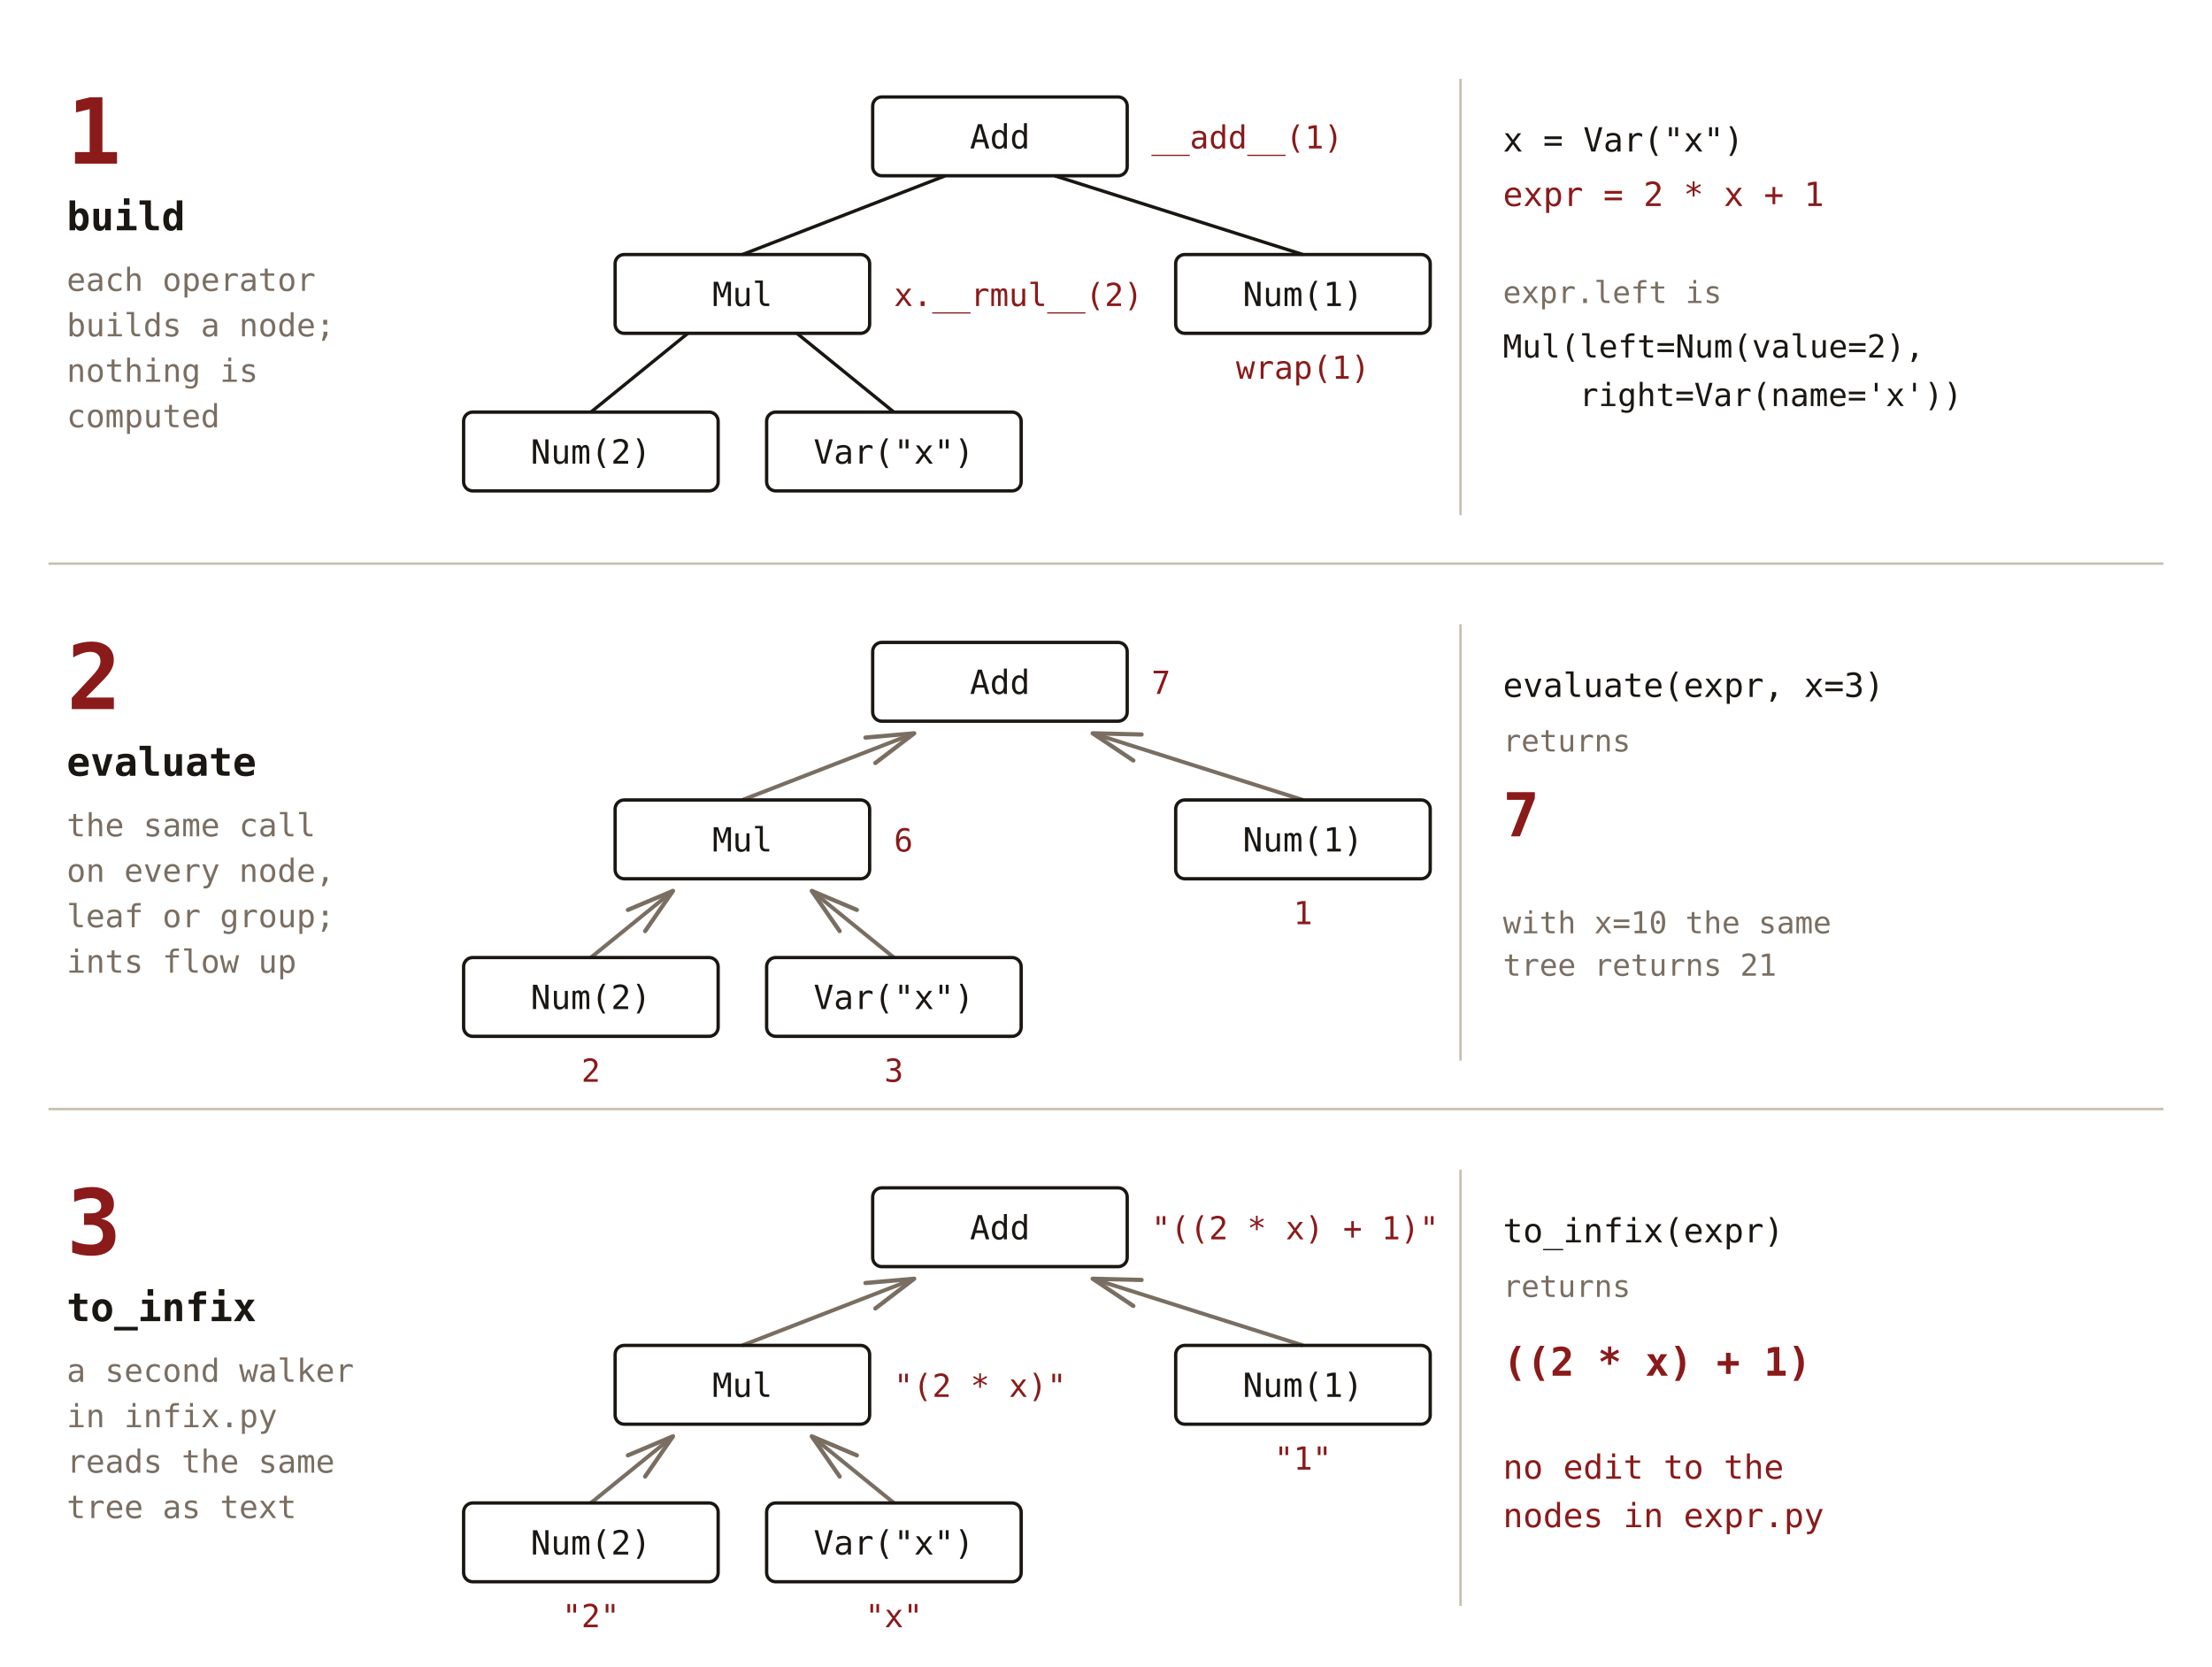
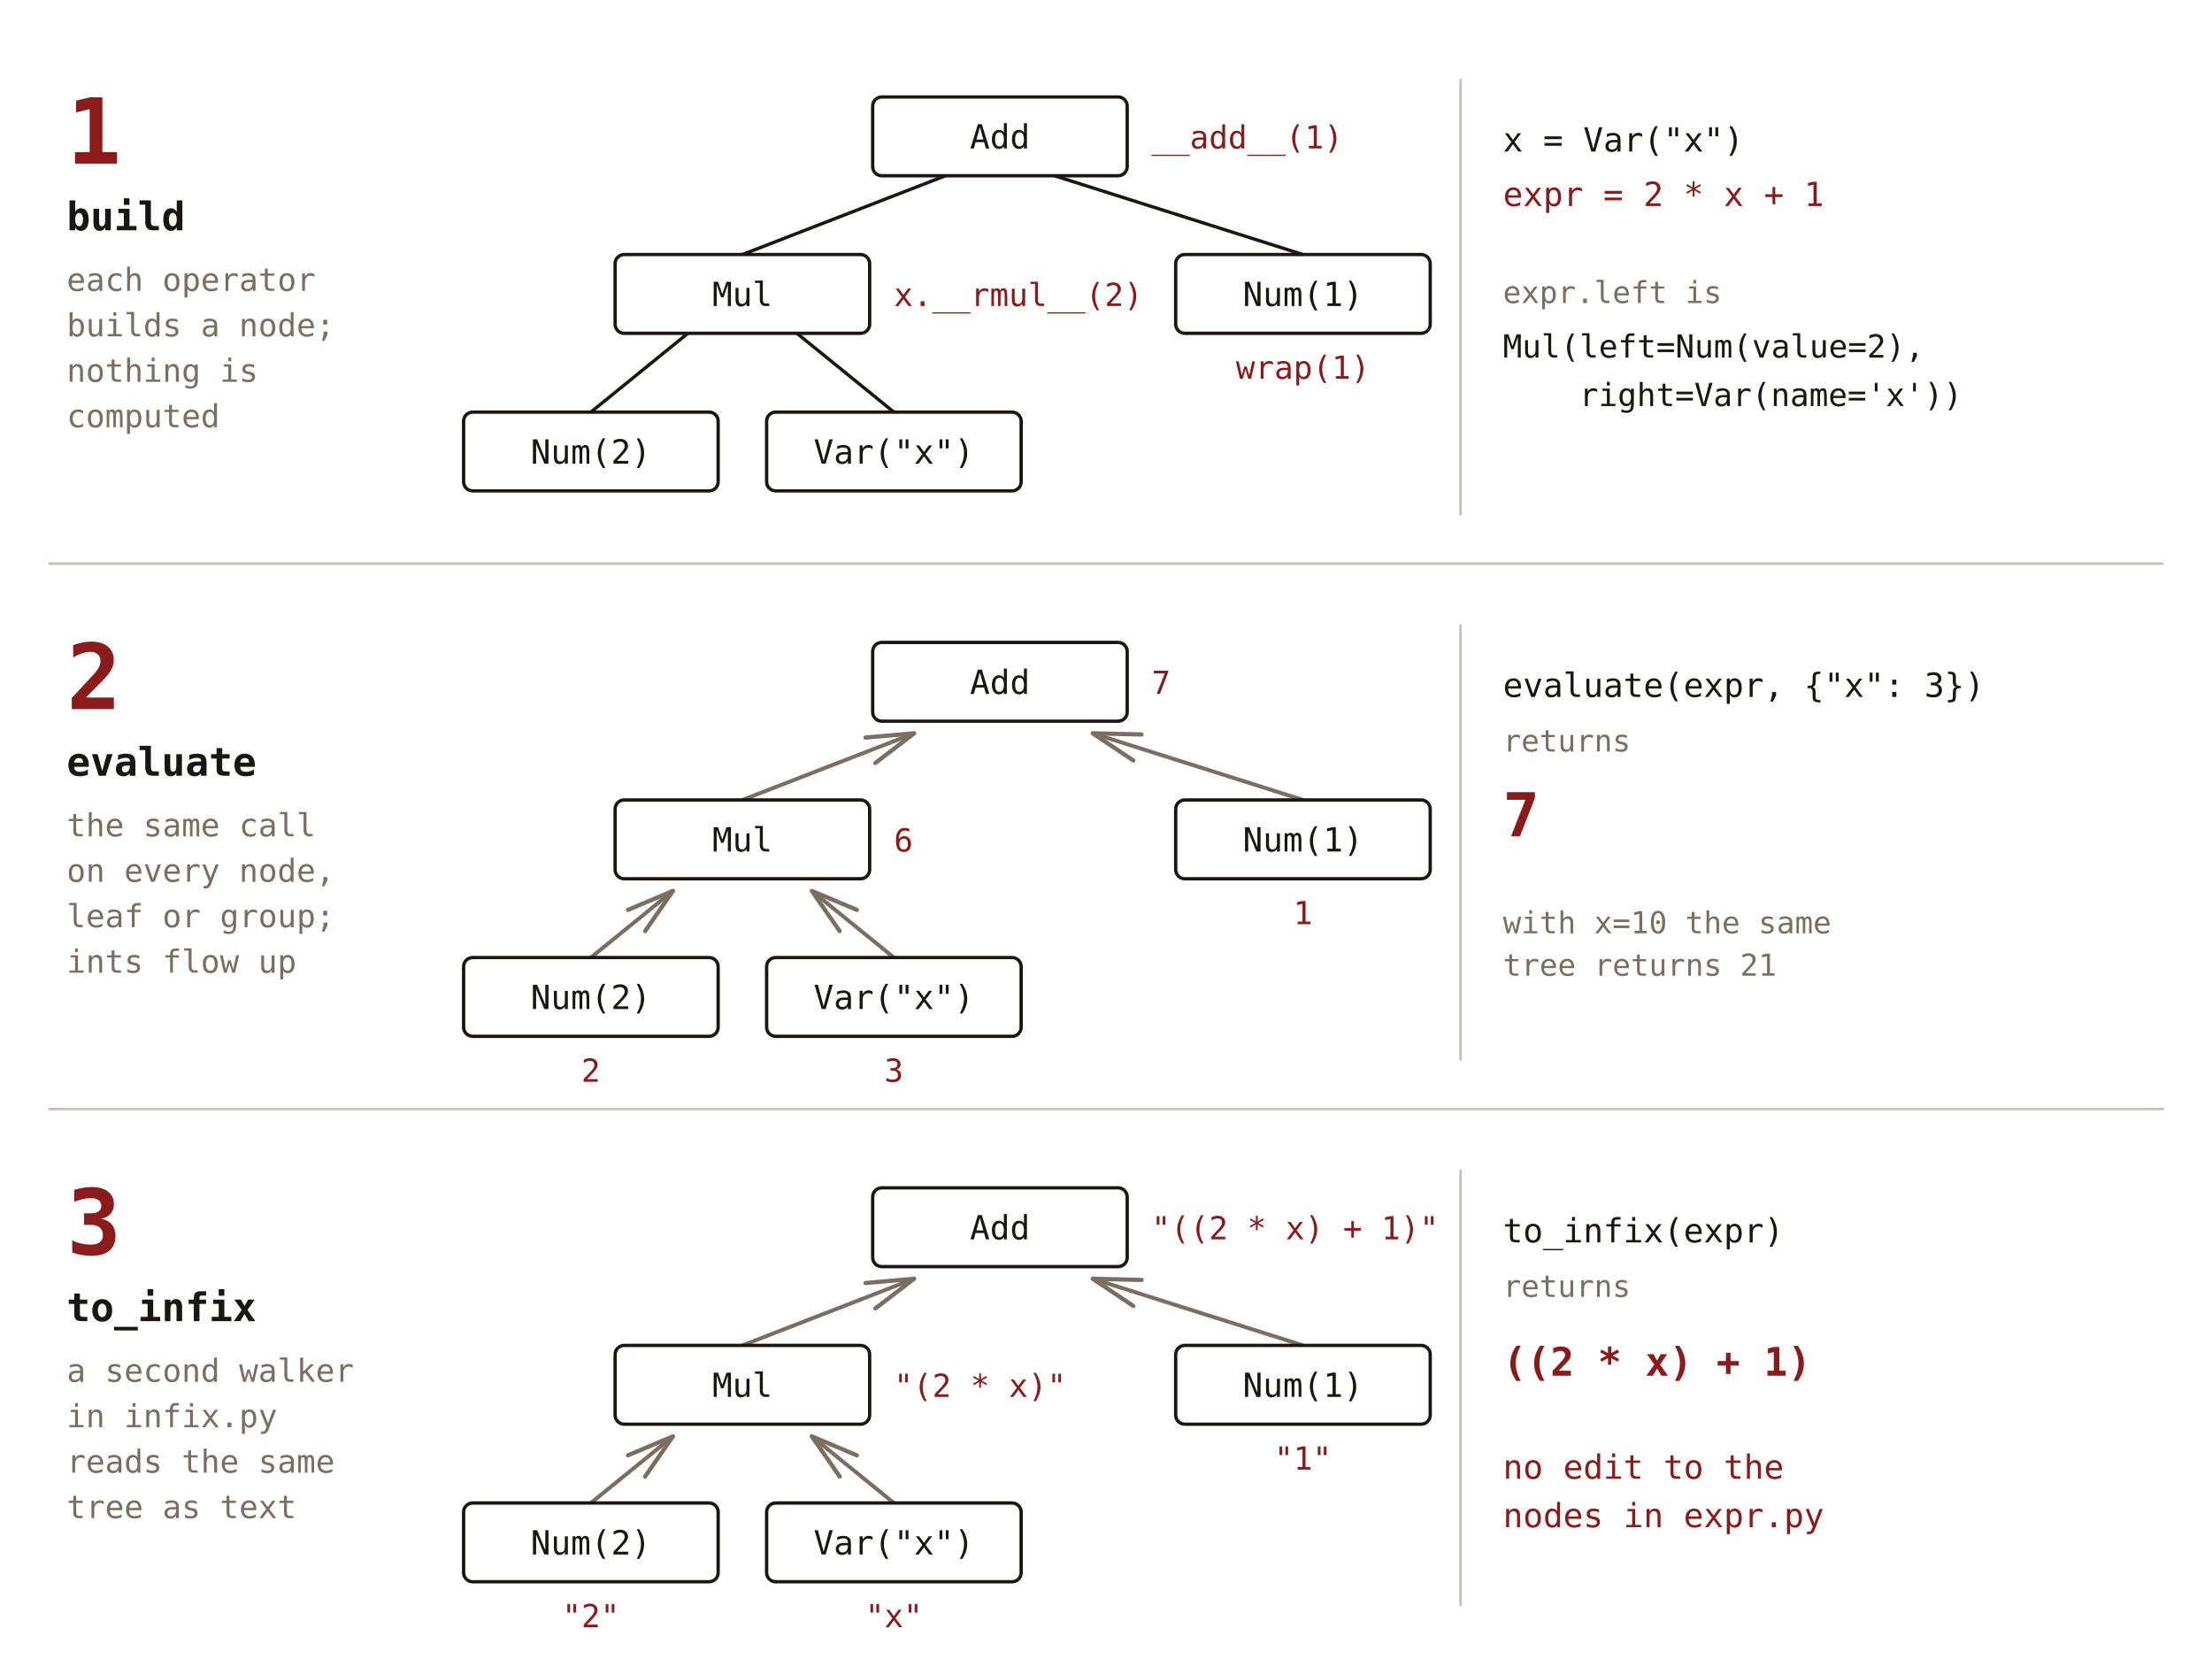
<svg xmlns="http://www.w3.org/2000/svg" viewBox="0 0 730 550" font-family="'JetBrains Mono', Consolas, monospace">
  <defs>
    <marker id="cs-muted" viewBox="0 0 18 12" refX="17" refY="6" markerWidth="18" markerHeight="12" orient="auto" markerUnits="userSpaceOnUse">
      <path d="M1.5,1.5 L17,6 L1.5,10.5" fill="none" stroke="#7a6e62" stroke-width="1.4" stroke-linecap="round" stroke-linejoin="round" />
    </marker>
  </defs>
  <text x="22" y="54" font-size="30" fill="#8b1a1a" font-weight="bold" text-anchor="start">1</text>
  <text x="22" y="76" font-size="13" fill="#1a1612" font-weight="bold" text-anchor="start">build</text>
  <text x="22" y="96" font-size="10.5" fill="#7a6e62" text-anchor="start">each operator</text>
  <text x="22" y="111" font-size="10.5" fill="#7a6e62" text-anchor="start">builds a node;</text>
  <text x="22" y="126" font-size="10.5" fill="#7a6e62" text-anchor="start">nothing is</text>
  <text x="22" y="141" font-size="10.5" fill="#7a6e62" text-anchor="start">computed</text>
  <line x1="312" y1="58" x2="245" y2="84" stroke="#1a1612" stroke-width="1.1" />
  <line x1="348" y1="58" x2="430" y2="84" stroke="#1a1612" stroke-width="1.1" />
  <line x1="227" y1="110" x2="195" y2="136" stroke="#1a1612" stroke-width="1.1" />
  <line x1="263" y1="110" x2="295" y2="136" stroke="#1a1612" stroke-width="1.1" />
  <rect x="288" y="32" width="84" height="26" fill="none" stroke="#1a1612" stroke-width="1.1" rx="3" />
  <text x="330" y="49" font-size="11" fill="#1a1612" text-anchor="middle">Add</text>
  <rect x="203" y="84" width="84" height="26" fill="none" stroke="#1a1612" stroke-width="1.1" rx="3" />
  <text x="245" y="101" font-size="11" fill="#1a1612" text-anchor="middle">Mul</text>
  <rect x="388" y="84" width="84" height="26" fill="none" stroke="#1a1612" stroke-width="1.1" rx="3" />
  <text x="430" y="101" font-size="11" fill="#1a1612" text-anchor="middle">Num(1)</text>
  <rect x="153" y="136" width="84" height="26" fill="none" stroke="#1a1612" stroke-width="1.1" rx="3" />
  <text x="195" y="153" font-size="11" fill="#1a1612" text-anchor="middle">Num(2)</text>
  <rect x="253" y="136" width="84" height="26" fill="none" stroke="#1a1612" stroke-width="1.1" rx="3" />
  <text x="295" y="153" font-size="11" fill="#1a1612" text-anchor="middle">Var("x")</text>
  <line x1="482" y1="26" x2="482" y2="170" stroke="#c8bfb0" stroke-width="0.8" />
  <text x="380" y="49" font-size="10.5" fill="#8b1a1a" text-anchor="start">__add__(1)</text>
  <text x="295" y="101" font-size="10.5" fill="#8b1a1a" text-anchor="start">x.__rmul__(2)</text>
  <text x="430" y="125" font-size="10.5" fill="#8b1a1a" text-anchor="middle">wrap(1)</text>
  <text x="496" y="50" font-size="11" fill="#1a1612" text-anchor="start">x = Var("x")</text>
  <text x="496" y="68" font-size="11" fill="#8b1a1a" text-anchor="start">expr = 2 * x + 1</text>
  <text x="496" y="100" font-size="10" fill="#7a6e62" text-anchor="start">expr.left is</text>
  <text x="496" y="118" font-size="10.5" fill="#1a1612" text-anchor="start">Mul(left=Num(value=2),</text>
  <text x="521.2" y="134" font-size="10.5" fill="#1a1612" text-anchor="start">right=Var(name='x'))</text>
  <line x1="16" y1="186" x2="714" y2="186" stroke="#c8bfb0" stroke-width="0.8" />
  <text x="22" y="234" font-size="30" fill="#8b1a1a" font-weight="bold" text-anchor="start">2</text>
  <text x="22" y="256" font-size="13" fill="#1a1612" font-weight="bold" text-anchor="start">evaluate</text>
  <text x="22" y="276" font-size="10.5" fill="#7a6e62" text-anchor="start">the same call</text>
  <text x="22" y="291" font-size="10.5" fill="#7a6e62" text-anchor="start">on every node,</text>
  <text x="22" y="306" font-size="10.5" fill="#7a6e62" text-anchor="start">leaf or group;</text>
  <text x="22" y="321" font-size="10.5" fill="#7a6e62" text-anchor="start">ints flow up</text>
  <line x1="245" y1="264" x2="301.7" y2="242.0" stroke="#7a6e62" stroke-width="1.3" marker-end="url(#cs-muted)" />
  <line x1="430" y1="264" x2="360.6" y2="242.0" stroke="#7a6e62" stroke-width="1.3" marker-end="url(#cs-muted)" />
  <line x1="195" y1="316" x2="222.1" y2="294.0" stroke="#7a6e62" stroke-width="1.3" marker-end="url(#cs-muted)" />
  <line x1="295" y1="316" x2="267.9" y2="294.0" stroke="#7a6e62" stroke-width="1.3" marker-end="url(#cs-muted)" />
  <rect x="288" y="212" width="84" height="26" fill="none" stroke="#1a1612" stroke-width="1.1" rx="3" />
  <text x="330" y="229" font-size="11" fill="#1a1612" text-anchor="middle">Add</text>
  <rect x="203" y="264" width="84" height="26" fill="none" stroke="#1a1612" stroke-width="1.1" rx="3" />
  <text x="245" y="281" font-size="11" fill="#1a1612" text-anchor="middle">Mul</text>
  <rect x="388" y="264" width="84" height="26" fill="none" stroke="#1a1612" stroke-width="1.1" rx="3" />
  <text x="430" y="281" font-size="11" fill="#1a1612" text-anchor="middle">Num(1)</text>
  <rect x="153" y="316" width="84" height="26" fill="none" stroke="#1a1612" stroke-width="1.1" rx="3" />
  <text x="195" y="333" font-size="11" fill="#1a1612" text-anchor="middle">Num(2)</text>
  <rect x="253" y="316" width="84" height="26" fill="none" stroke="#1a1612" stroke-width="1.1" rx="3" />
  <text x="295" y="333" font-size="11" fill="#1a1612" text-anchor="middle">Var("x")</text>
  <line x1="482" y1="206" x2="482" y2="350" stroke="#c8bfb0" stroke-width="0.8" />
  <text x="380" y="229" font-size="10.5" fill="#8b1a1a" text-anchor="start">7</text>
  <text x="295" y="281" font-size="10.5" fill="#8b1a1a" text-anchor="start">6</text>
  <text x="430" y="305" font-size="10.5" fill="#8b1a1a" text-anchor="middle">1</text>
  <text x="195" y="357" font-size="10.5" fill="#8b1a1a" text-anchor="middle">2</text>
  <text x="295" y="357" font-size="10.5" fill="#8b1a1a" text-anchor="middle">3</text>
-   <text x="496" y="230" font-size="11" fill="#1a1612" text-anchor="start">evaluate(expr, x=3)</text>
+   <text x="496" y="230" font-size="11" fill="#1a1612" text-anchor="start">evaluate(expr, {"x": 3})</text>
  <text x="496" y="248" font-size="10" fill="#7a6e62" text-anchor="start">returns</text>
  <text x="496" y="276" font-size="20" fill="#8b1a1a" font-weight="bold" text-anchor="start">7</text>
  <text x="496" y="308" font-size="10" fill="#7a6e62" text-anchor="start">with x=10 the same</text>
  <text x="496" y="322" font-size="10" fill="#7a6e62" text-anchor="start">tree returns 21</text>
  <line x1="16" y1="366" x2="714" y2="366" stroke="#c8bfb0" stroke-width="0.8" />
  <text x="22" y="414" font-size="30" fill="#8b1a1a" font-weight="bold" text-anchor="start">3</text>
  <text x="22" y="436" font-size="13" fill="#1a1612" font-weight="bold" text-anchor="start">to_infix</text>
  <text x="22" y="456" font-size="10.5" fill="#7a6e62" text-anchor="start">a second walker</text>
  <text x="22" y="471" font-size="10.5" fill="#7a6e62" text-anchor="start">in infix.py</text>
  <text x="22" y="486" font-size="10.5" fill="#7a6e62" text-anchor="start">reads the same</text>
  <text x="22" y="501" font-size="10.5" fill="#7a6e62" text-anchor="start">tree as text</text>
  <line x1="245" y1="444" x2="301.7" y2="422.0" stroke="#7a6e62" stroke-width="1.3" marker-end="url(#cs-muted)" />
  <line x1="430" y1="444" x2="360.6" y2="422.0" stroke="#7a6e62" stroke-width="1.3" marker-end="url(#cs-muted)" />
  <line x1="195" y1="496" x2="222.1" y2="474.0" stroke="#7a6e62" stroke-width="1.3" marker-end="url(#cs-muted)" />
  <line x1="295" y1="496" x2="267.9" y2="474.0" stroke="#7a6e62" stroke-width="1.3" marker-end="url(#cs-muted)" />
  <rect x="288" y="392" width="84" height="26" fill="none" stroke="#1a1612" stroke-width="1.1" rx="3" />
  <text x="330" y="409" font-size="11" fill="#1a1612" text-anchor="middle">Add</text>
  <rect x="203" y="444" width="84" height="26" fill="none" stroke="#1a1612" stroke-width="1.1" rx="3" />
  <text x="245" y="461" font-size="11" fill="#1a1612" text-anchor="middle">Mul</text>
  <rect x="388" y="444" width="84" height="26" fill="none" stroke="#1a1612" stroke-width="1.1" rx="3" />
  <text x="430" y="461" font-size="11" fill="#1a1612" text-anchor="middle">Num(1)</text>
  <rect x="153" y="496" width="84" height="26" fill="none" stroke="#1a1612" stroke-width="1.1" rx="3" />
  <text x="195" y="513" font-size="11" fill="#1a1612" text-anchor="middle">Num(2)</text>
  <rect x="253" y="496" width="84" height="26" fill="none" stroke="#1a1612" stroke-width="1.1" rx="3" />
  <text x="295" y="513" font-size="11" fill="#1a1612" text-anchor="middle">Var("x")</text>
  <line x1="482" y1="386" x2="482" y2="530" stroke="#c8bfb0" stroke-width="0.8" />
  <text x="380" y="409" font-size="10.5" fill="#8b1a1a" text-anchor="start">"((2 * x) + 1)"</text>
  <text x="295" y="461" font-size="10.5" fill="#8b1a1a" text-anchor="start">"(2 * x)"</text>
  <text x="430" y="485" font-size="10.5" fill="#8b1a1a" text-anchor="middle">"1"</text>
  <text x="195" y="537" font-size="10.5" fill="#8b1a1a" text-anchor="middle">"2"</text>
  <text x="295" y="537" font-size="10.5" fill="#8b1a1a" text-anchor="middle">"x"</text>
  <text x="496" y="410" font-size="11" fill="#1a1612" text-anchor="start">to_infix(expr)</text>
  <text x="496" y="428" font-size="10" fill="#7a6e62" text-anchor="start">returns</text>
  <text x="496" y="454" font-size="13" fill="#8b1a1a" font-weight="bold" text-anchor="start">((2 * x) + 1)</text>
  <text x="496" y="488" font-size="11" fill="#8b1a1a" text-anchor="start">no edit to the</text>
  <text x="496" y="504" font-size="11" fill="#8b1a1a" text-anchor="start">nodes in expr.py</text>
</svg>
